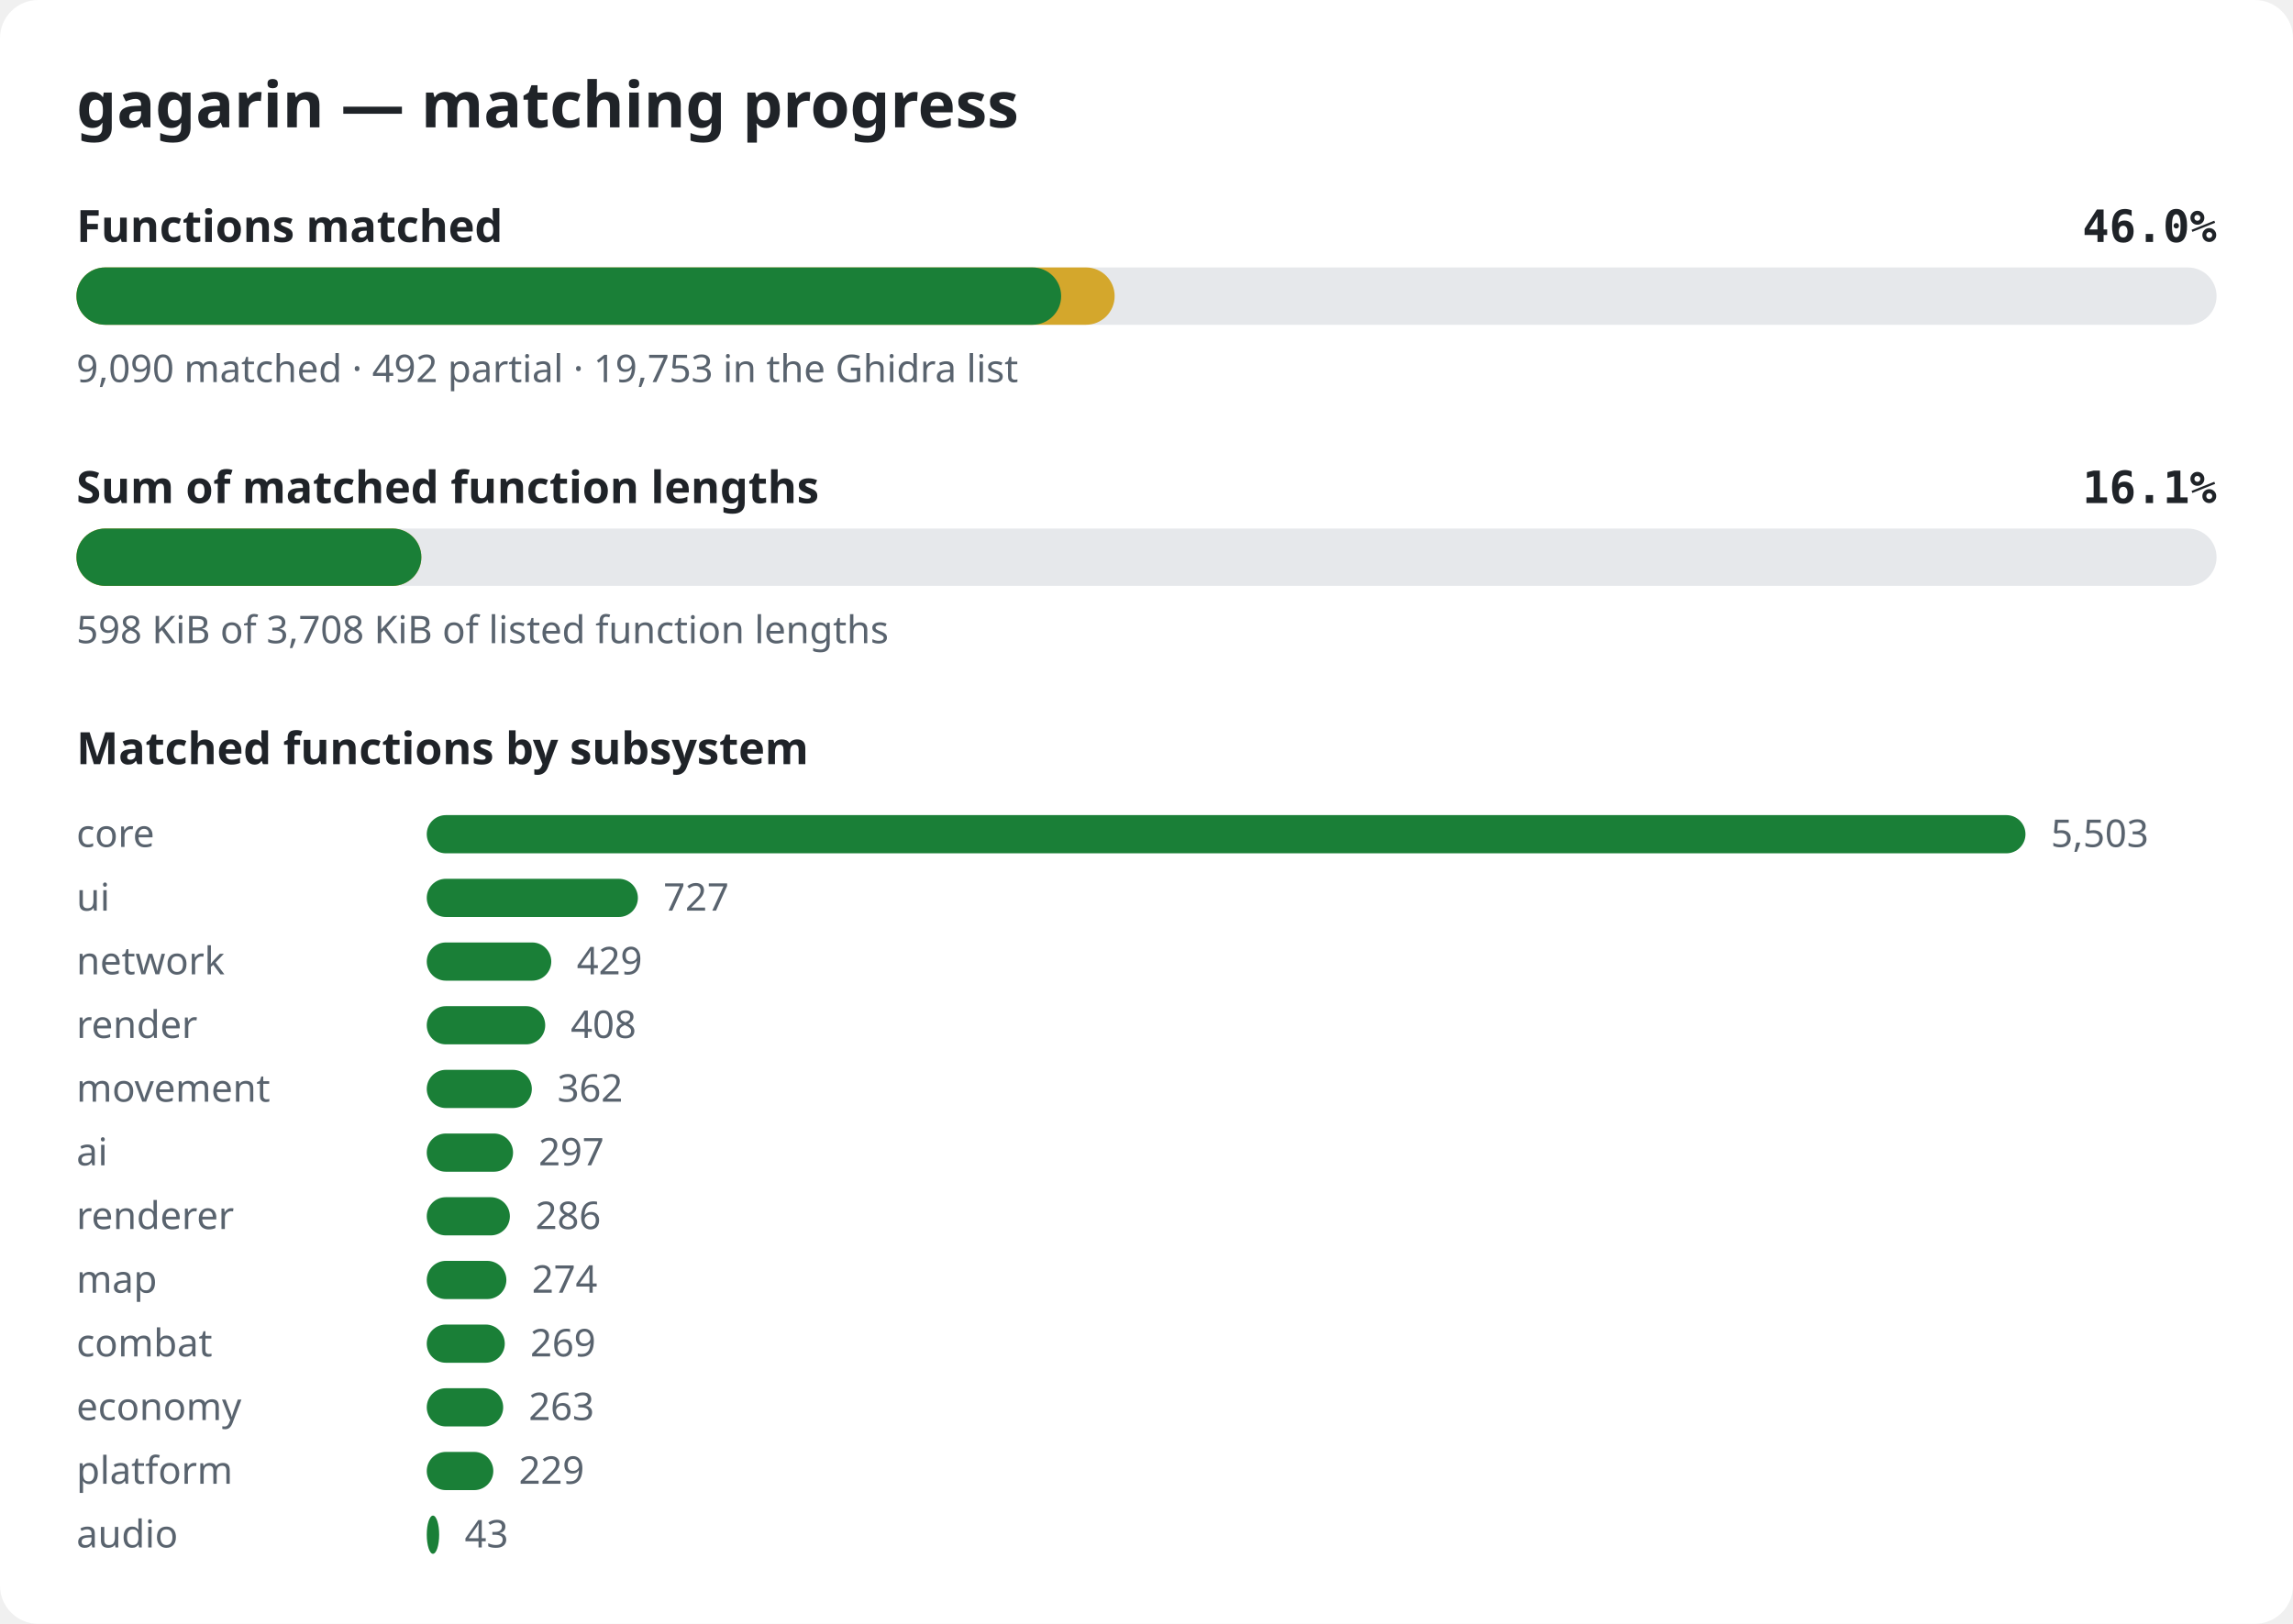
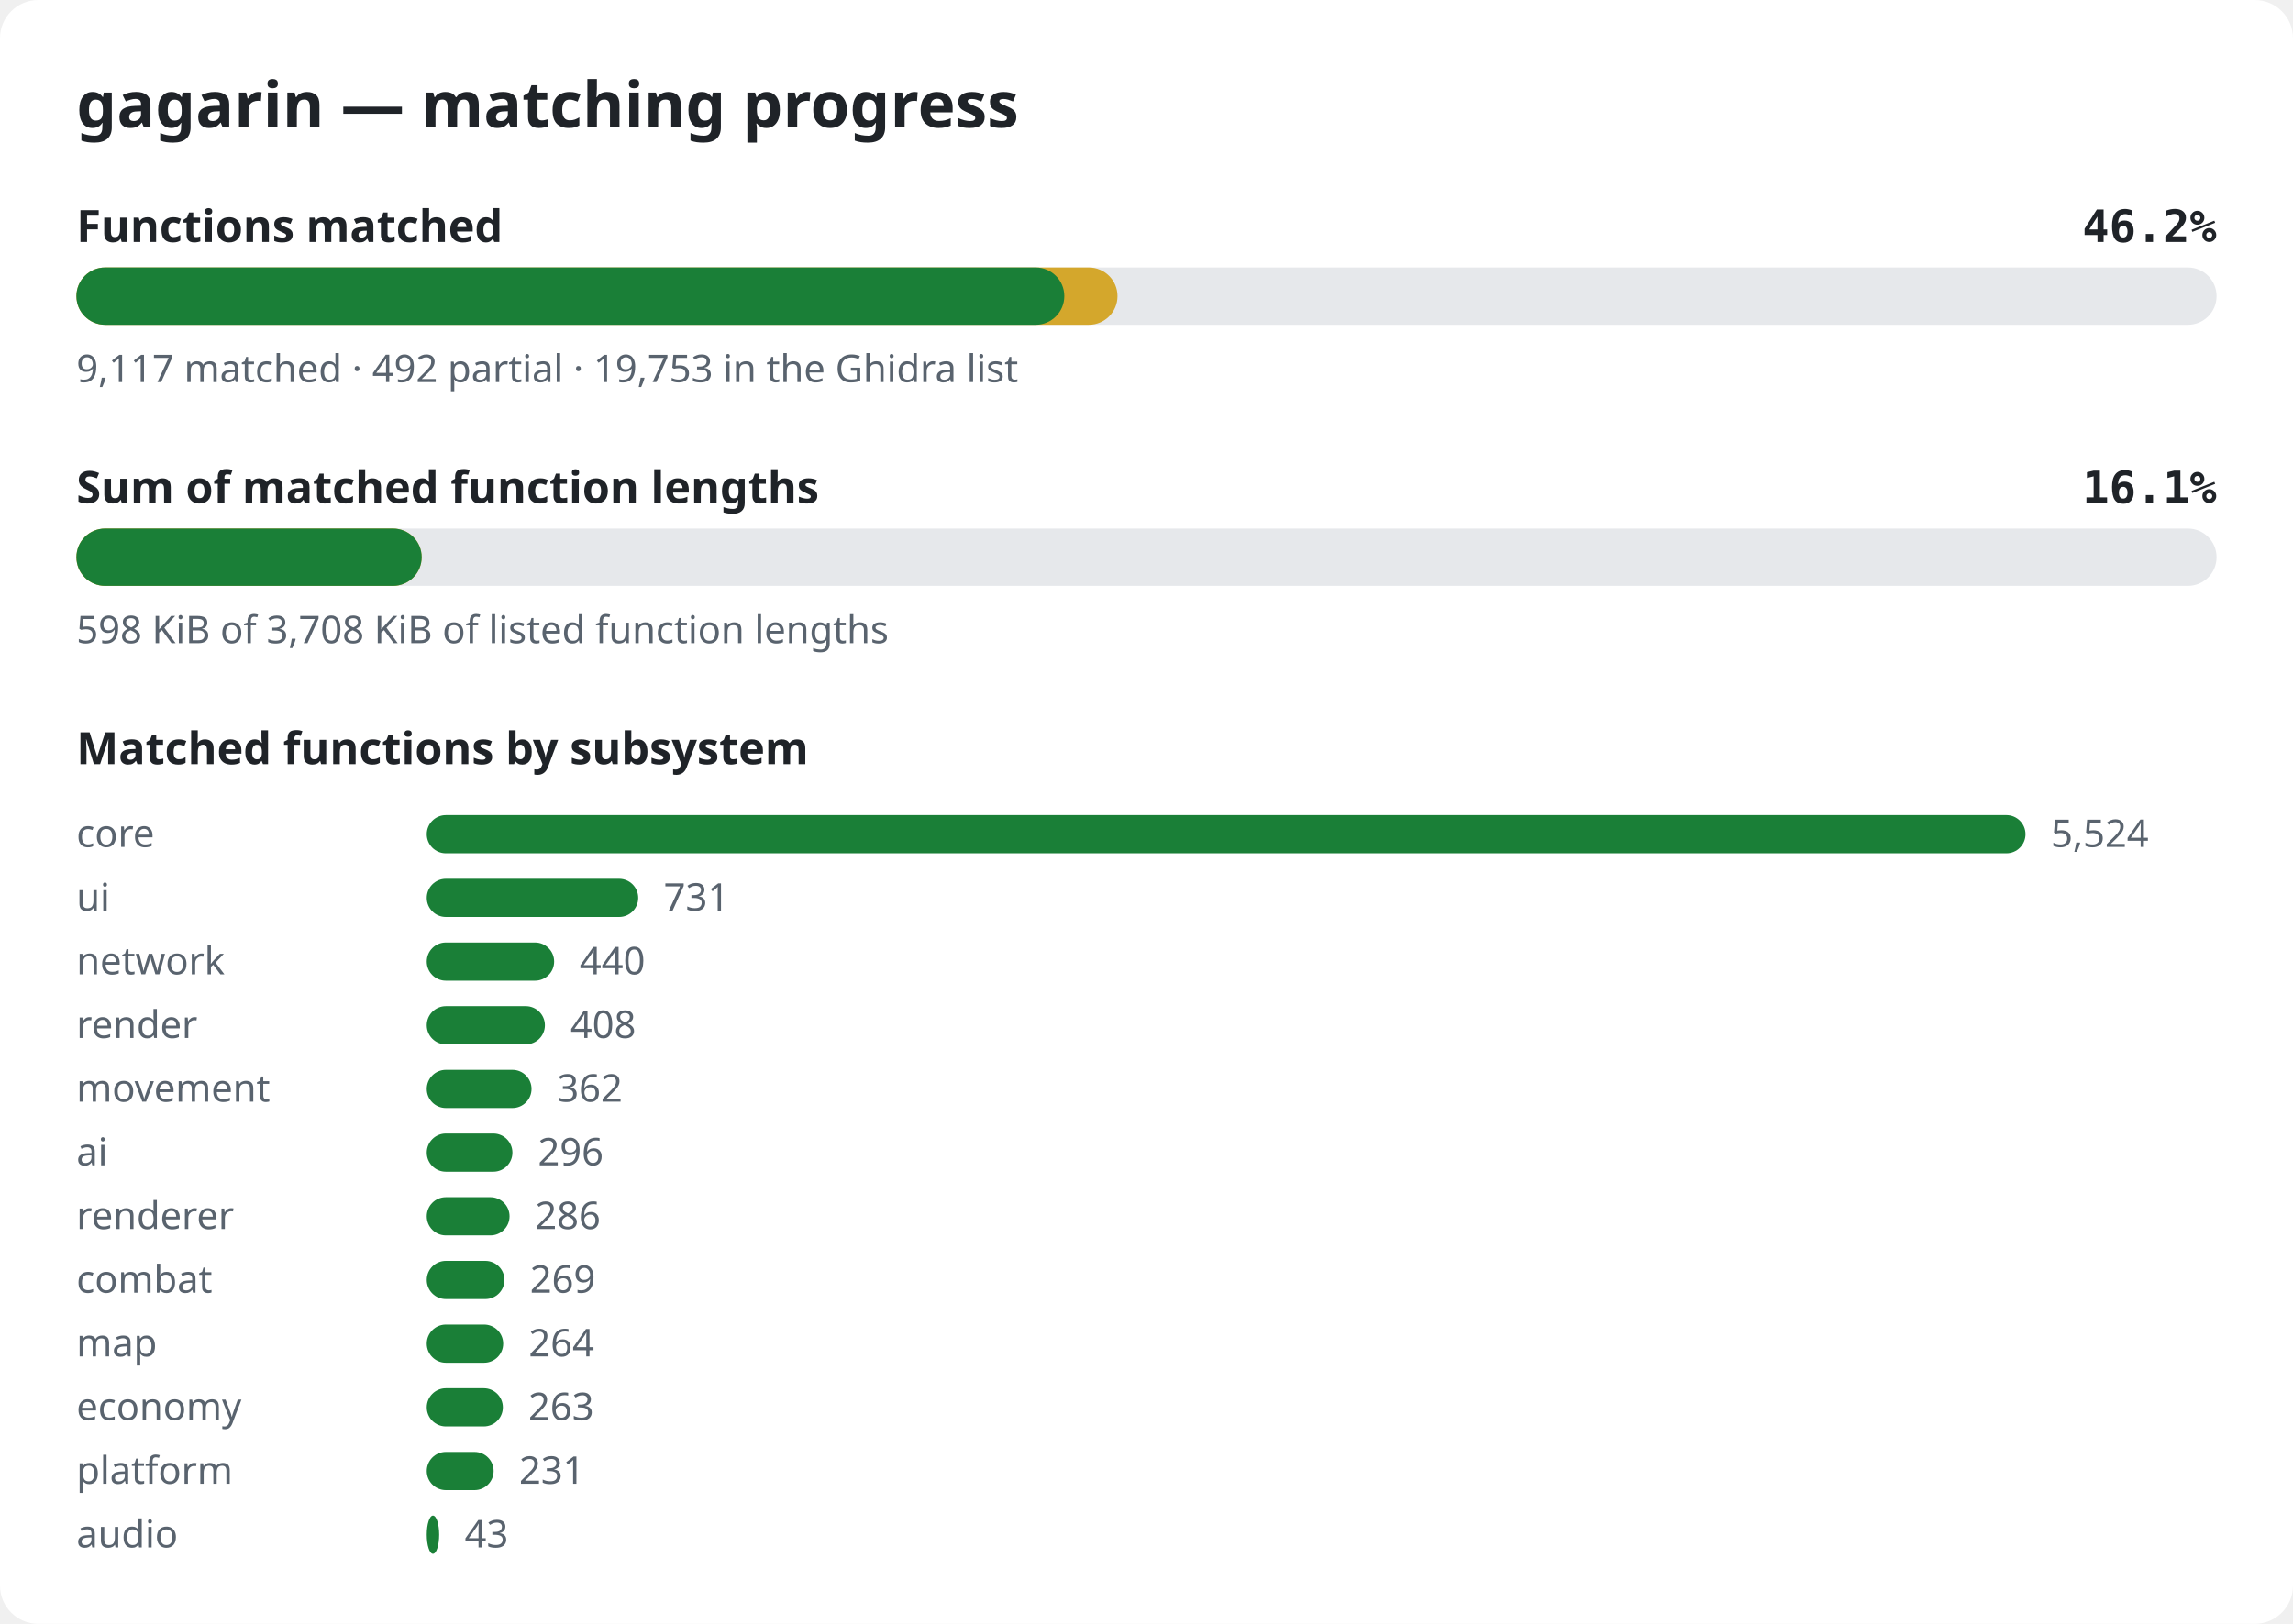
<svg xmlns="http://www.w3.org/2000/svg" width="720" height="510" viewBox="0 0 720 510" role="img" aria-label="gagarin matching progress">
  <style>.bg{fill:#ffffff}.title{font:600 20px sans-serif;fill:#1f2328}.label{font:600 14px sans-serif;fill:#1f2328}.pct{font:600 14px monospace;fill:#1f2328}.note{font:12px sans-serif;fill:#59636e}.track{fill:#e6e8eb}.done{fill:#1a7f37}.partial{fill:#d4a72c}@media (prefers-color-scheme: dark){.bg{fill:#0d1117}.title,.label,.pct{fill:#e6edf3}.note{fill:#9198a1}.track{fill:#262c36}.done{fill:#3fb950}.partial{fill:#d29922}}</style>
  <rect width="720" height="510" rx="12" class="bg" />
  <text x="24" y="40" class="title">gagarin — matching progress</text>
  <text x="24" y="76" class="label">Functions matched</text>
-   <text x="696" y="76" class="pct" text-anchor="end">46.0%</text>
+   <text x="696" y="76" class="pct" text-anchor="end">46.2%</text>
  <rect x="24" y="84" width="672" height="18" rx="9" class="track" />
-   <rect x="24" y="84" width="326.0" height="18" rx="9" class="partial" />
-   <rect x="24" y="84" width="309.2" height="18" rx="9" class="done" />
-   <text x="24" y="120" class="note">9,090 matched · 492 partial · 19,753 in the Ghidra list</text>
+   <rect x="24" y="84" width="326.9" height="18" rx="9" class="partial" />
+   <rect x="24" y="84" width="310.2" height="18" rx="9" class="done" />
+   <text x="24" y="120" class="note">9,117 matched · 492 partial · 19,753 in the Ghidra list</text>
  <text x="24" y="158" class="label">Sum of matched function lengths</text>
  <text x="696" y="158" class="pct" text-anchor="end">16.1%</text>
  <rect x="24" y="166" width="672" height="18" rx="9" class="track" />
-   <rect x="24" y="166" width="108.3" height="18" rx="9" class="partial" />
-   <rect x="24" y="166" width="108.3" height="18" rx="9" class="done" />
+   <rect x="24" y="166" width="108.4" height="18" rx="9" class="partial" />
+   <rect x="24" y="166" width="108.4" height="18" rx="9" class="done" />
  <text x="24" y="202" class="note">598 KiB of 3,708 KiB of listed function lengths</text>
  <text x="24" y="240" class="label">Matched functions by subsystem</text>
  <text x="24" y="266" class="note">core</text>
  <rect x="134" y="256" width="502.0" height="12" rx="6" class="done" />
-   <text x="644.0" y="266" class="note">5,503</text>
+   <text x="644.0" y="266" class="note">5,524</text>
  <text x="24" y="286" class="note">ui</text>
-   <rect x="134" y="276" width="66.3" height="12" rx="6" class="done" />
-   <text x="208.3" y="286" class="note">727</text>
+   <rect x="134" y="276" width="66.4" height="12" rx="6" class="done" />
+   <text x="208.4" y="286" class="note">731</text>
  <text x="24" y="306" class="note">network</text>
-   <rect x="134" y="296" width="39.1" height="12" rx="6" class="done" />
-   <text x="181.1" y="306" class="note">429</text>
+   <rect x="134" y="296" width="40.0" height="12" rx="6" class="done" />
+   <text x="182.0" y="306" class="note">440</text>
  <text x="24" y="326" class="note">render</text>
-   <rect x="134" y="316" width="37.2" height="12" rx="6" class="done" />
-   <text x="179.2" y="326" class="note">408</text>
+   <rect x="134" y="316" width="37.1" height="12" rx="6" class="done" />
+   <text x="179.1" y="326" class="note">408</text>
  <text x="24" y="346" class="note">movement</text>
-   <rect x="134" y="336" width="33.0" height="12" rx="6" class="done" />
-   <text x="175.0" y="346" class="note">362</text>
+   <rect x="134" y="336" width="32.9" height="12" rx="6" class="done" />
+   <text x="174.9" y="346" class="note">362</text>
  <text x="24" y="366" class="note">ai</text>
-   <rect x="134" y="356" width="27.1" height="12" rx="6" class="done" />
-   <text x="169.1" y="366" class="note">297</text>
+   <rect x="134" y="356" width="26.9" height="12" rx="6" class="done" />
+   <text x="168.9" y="366" class="note">296</text>
  <text x="24" y="386" class="note">renderer</text>
-   <rect x="134" y="376" width="26.1" height="12" rx="6" class="done" />
-   <text x="168.1" y="386" class="note">286</text>
-   <text x="24" y="406" class="note">map</text>
-   <rect x="134" y="396" width="25.0" height="12" rx="6" class="done" />
-   <text x="167.0" y="406" class="note">274</text>
-   <text x="24" y="426" class="note">combat</text>
-   <rect x="134" y="416" width="24.5" height="12" rx="6" class="done" />
-   <text x="166.5" y="426" class="note">269</text>
+   <rect x="134" y="376" width="26.0" height="12" rx="6" class="done" />
+   <text x="168.0" y="386" class="note">286</text>
+   <text x="24" y="406" class="note">combat</text>
+   <rect x="134" y="396" width="24.4" height="12" rx="6" class="done" />
+   <text x="166.4" y="406" class="note">269</text>
+   <text x="24" y="426" class="note">map</text>
+   <rect x="134" y="416" width="24.0" height="12" rx="6" class="done" />
+   <text x="166.0" y="426" class="note">264</text>
  <text x="24" y="446" class="note">economy</text>
-   <rect x="134" y="436" width="24.0" height="12" rx="6" class="done" />
-   <text x="166.0" y="446" class="note">263</text>
+   <rect x="134" y="436" width="23.9" height="12" rx="6" class="done" />
+   <text x="165.9" y="446" class="note">263</text>
  <text x="24" y="466" class="note">platform</text>
-   <rect x="134" y="456" width="20.9" height="12" rx="6" class="done" />
-   <text x="162.9" y="466" class="note">229</text>
+   <rect x="134" y="456" width="21.0" height="12" rx="6" class="done" />
+   <text x="163.0" y="466" class="note">231</text>
  <text x="24" y="486" class="note">audio</text>
  <rect x="134" y="476" width="3.9" height="12" rx="6" class="done" />
  <text x="145.9" y="486" class="note">43</text>
</svg>
